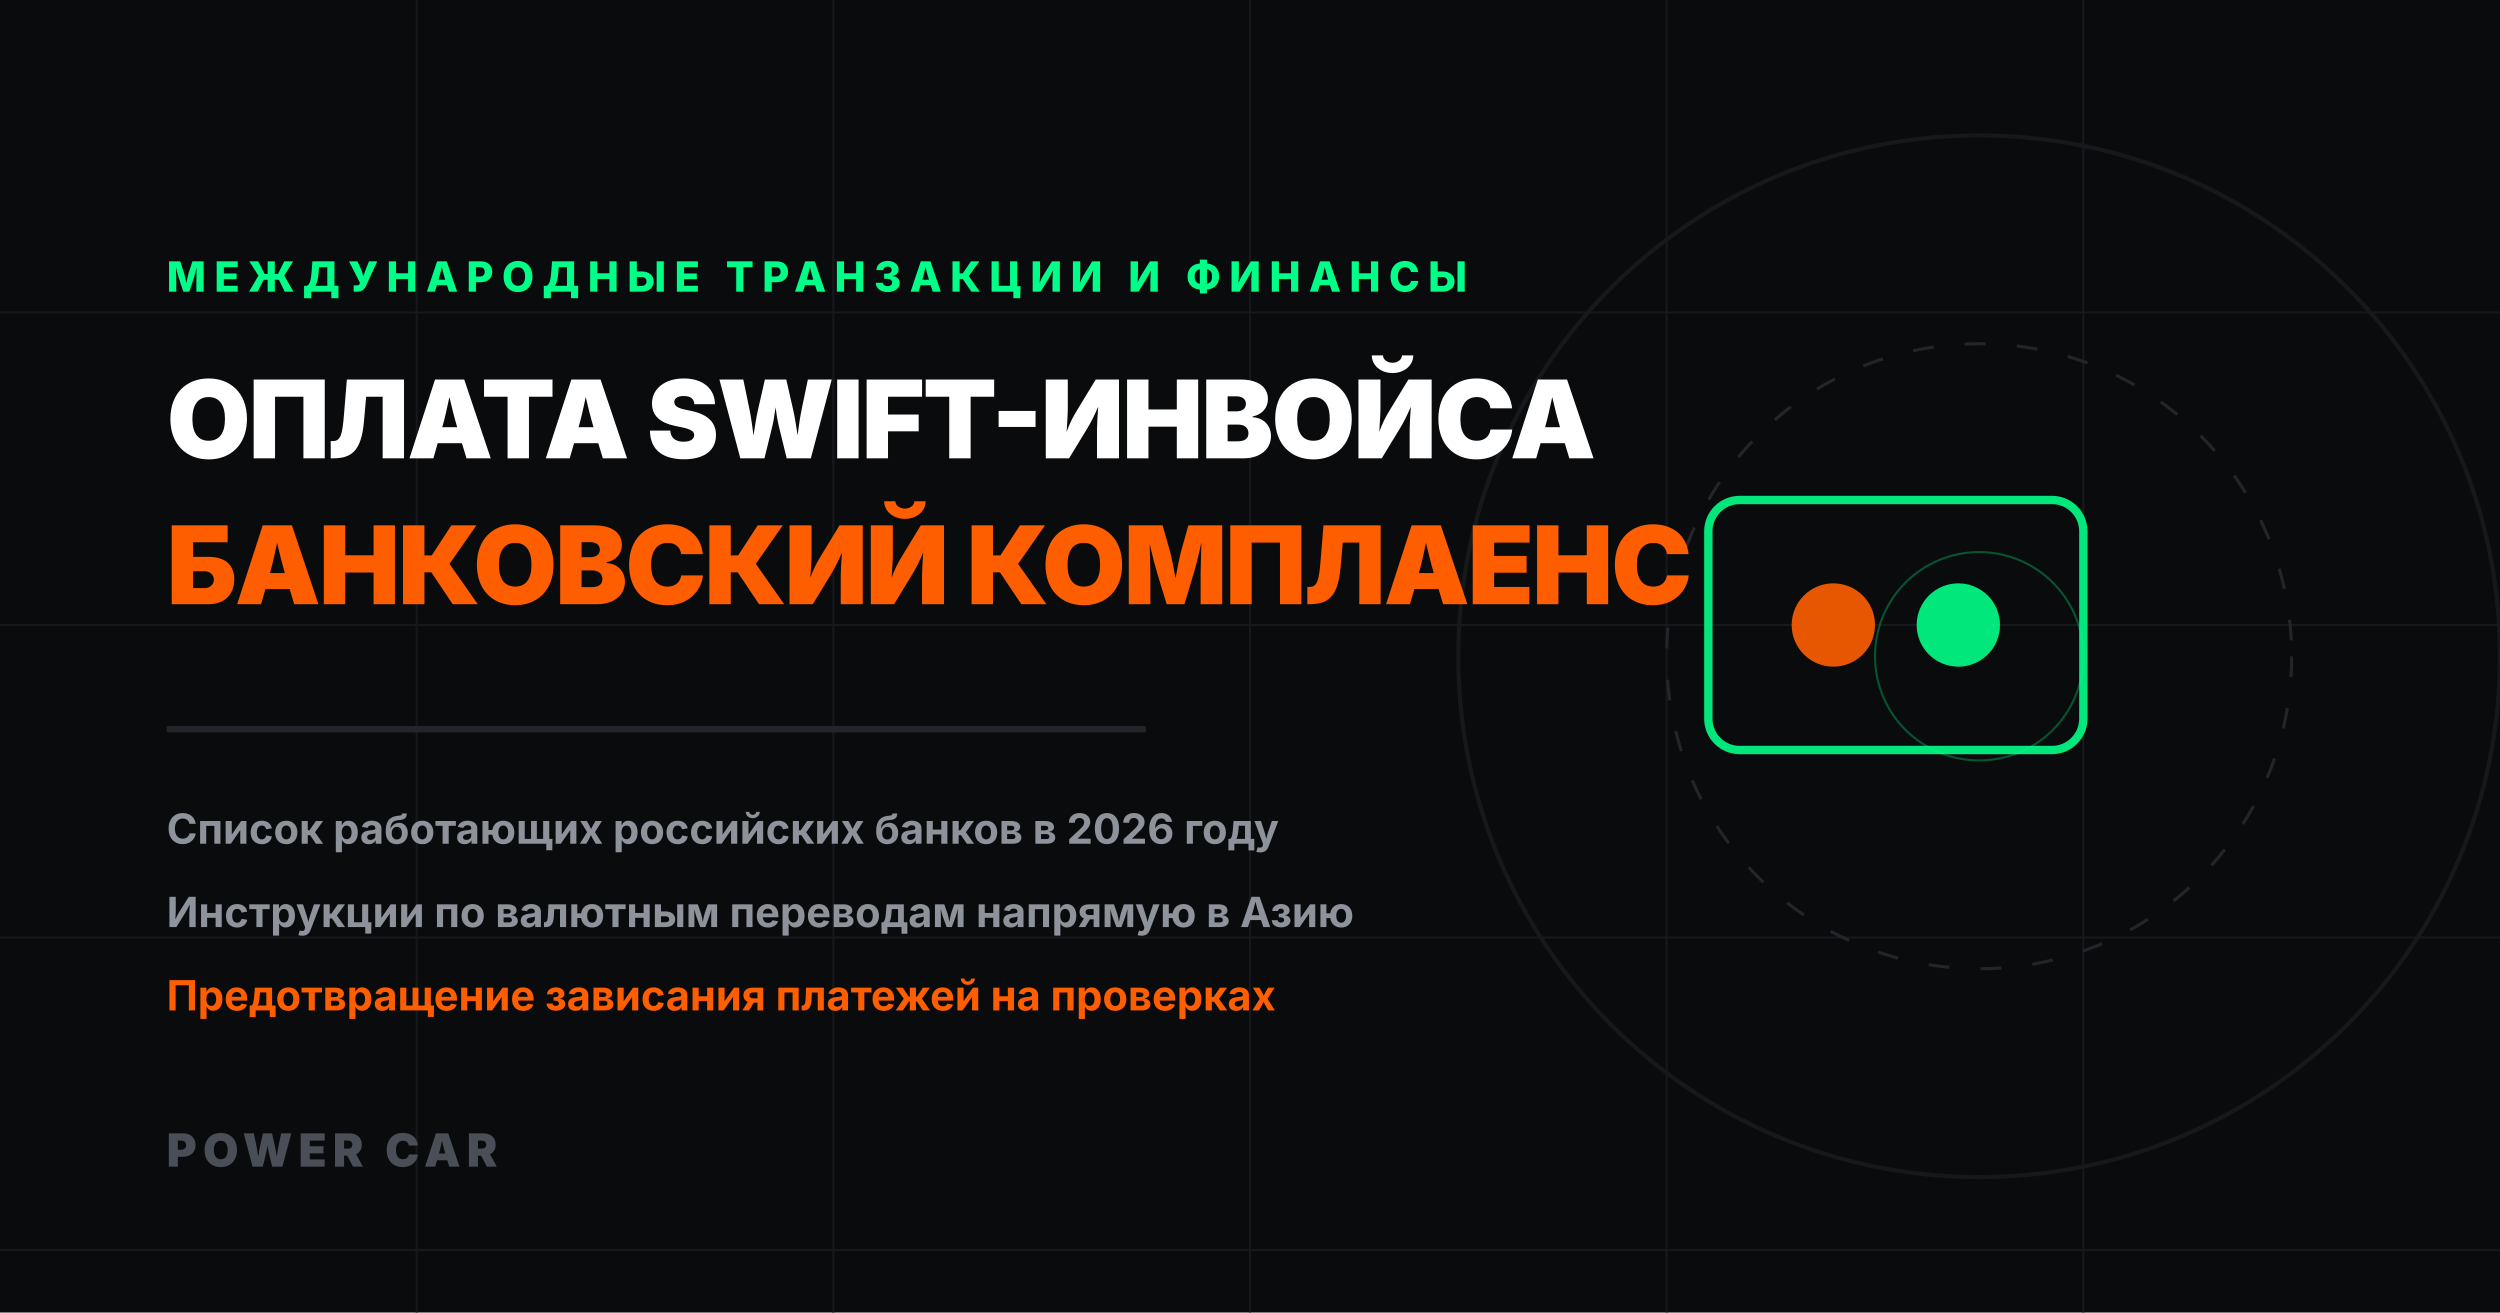
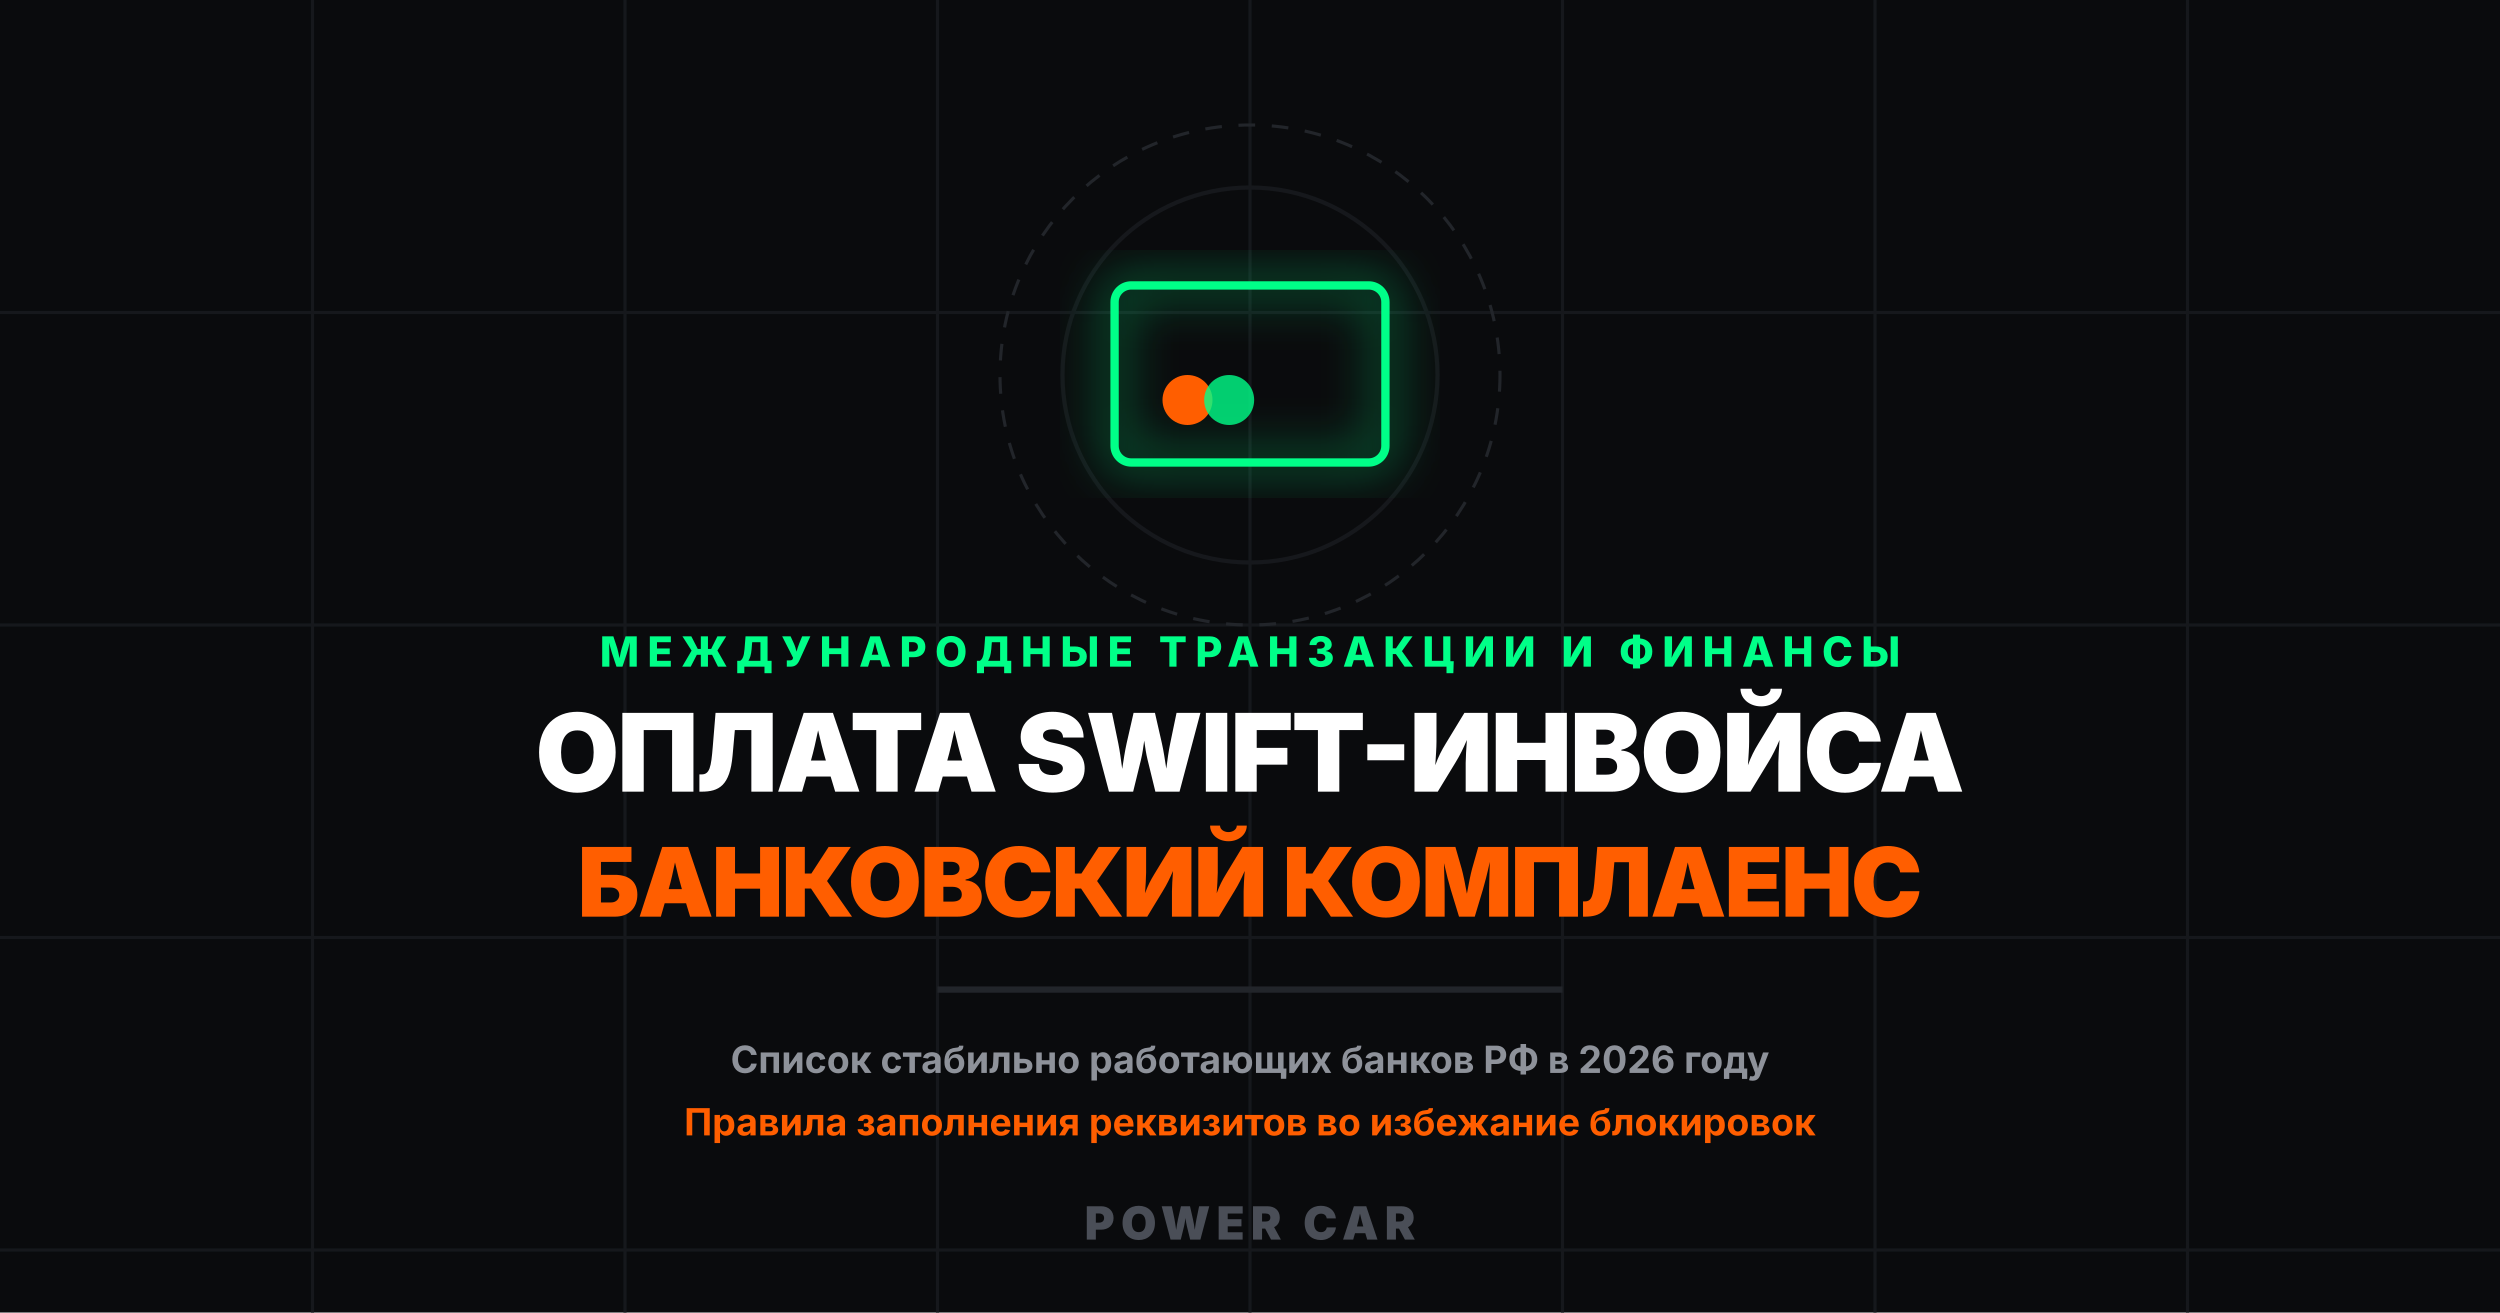
<svg xmlns="http://www.w3.org/2000/svg" viewBox="0 0 1200 630" width="100%" height="100%" style="background-color: #0A0B0D;">
  <rect width="1200" height="630" fill="#0A0B0D" />
-   <path d="M 0,150 L 1200,150 M 0,300 L 1200,300 M 0,450 L 1200,450 M 0,600 L 1200,600" stroke="#16181C" stroke-width="1" />
-   <path d="M 200,0 L 200,630 M 400,0 L 400,630 M 600,0 L 600,630 M 800,0 L 800,630 M 1000,0 L 1000,630" stroke="#16181C" stroke-width="1" />
-   <circle cx="950" cy="315" r="250" fill="none" stroke="#16181C" stroke-width="2" />
-   <circle cx="950" cy="315" r="150" fill="none" stroke="#22252A" stroke-width="1.5" stroke-dasharray="10 15" />
-   <circle cx="950" cy="315" r="50" fill="none" stroke="#00FF88" stroke-width="1" opacity="0.3" />
-   <g transform="translate(820, 240)" opacity="0.9">
-     <rect x="0" y="0" width="180" height="120" rx="15" fill="none" stroke="#00FF88" stroke-width="4" />
-     <circle cx="60" cy="60" r="20" fill="#FF5E00" />
-     <circle cx="120" cy="60" r="20" fill="#00FF88" />
-   </g>
-   <text x="80" y="140" fill="#00FF88" font-family="'Inter', sans-serif" font-size="20" font-weight="800" letter-spacing="4">МЕЖДУНАРОДНЫЕ ТРАНЗАКЦИИ И ФИНАНСЫ</text>
-   <text x="80" y="220" fill="#FFFFFF" font-family="'Inter', sans-serif" font-size="52" font-weight="900" letter-spacing="-1">ОПЛАТА SWIFT-ИНВОЙСА</text>
-   <text x="80" y="290" fill="#FF5E00" font-family="'Inter', sans-serif" font-size="52" font-weight="900" letter-spacing="-1">БАНКОВСКИЙ КОМПЛАЕНС</text>
-   <line x1="80" y1="350" x2="550" y2="350" stroke="#22252A" stroke-width="3" />
-   <text x="80" y="405" fill="#8E929A" font-family="'Inter', sans-serif" font-size="20" font-weight="bold">Список работающих российских банков в 2026 году</text>
-   <text x="80" y="445" fill="#8E929A" font-family="'Inter', sans-serif" font-size="20" font-weight="bold">Инструкции по валютным переводам напрямую в Азию</text>
-   <text x="80" y="485" fill="#FF5E00" font-family="'Inter', sans-serif" font-size="20" font-weight="bold">Предотвращение зависания платежей на проверках</text>
-   <text x="80" y="560" fill="#4A4E57" font-family="'Inter', sans-serif" font-size="22" font-weight="900" letter-spacing="3">POWER CAR</text>
+   <path d="M 0,150 L 1200,150 M 0,300 L 1200,300 M 0,450 L 1200,450 M 0,600 L 1200,600" stroke="#16181C" stroke-width="1.5" />
+   <path d="M 150,0 L 150,630 M 300,0 L 300,630 M 450,0 L 450,630 M 600,0 L 600,630 M 750,0 L 750,630 M 900,0 L 900,630 M 1050,0 L 1050,630" stroke="#16181C" stroke-width="1.5" />
+   <defs>
+     <filter id="glow-4" x="-20%" y="-20%" width="140%" height="140%">
+       <feGaussianBlur stdDeviation="12" result="blur" />
+       <feMerge>
+         <feMergeNode in="blur" />
+         <feMergeNode in="SourceGraphic" />
+       </feMerge>
+     </filter>
+   </defs>
+   <circle cx="600" cy="180" r="90" fill="none" stroke="#16181C" stroke-width="2" />
+   <circle cx="600" cy="180" r="120" fill="none" stroke="#22252A" stroke-width="1.5" stroke-dasharray="8 8" />
+   <rect x="535" y="137" width="130" height="85" rx="8" fill="none" stroke="#00FF88" stroke-width="4" filter="url(#glow-4)" />
+   <line x1="535" y1="162" x2="665" y2="162" stroke="#00FF88" stroke-width="4" filter="url(#glow-4)" />
+   <circle cx="570" cy="192" r="12" fill="#FF5E00" />
+   <circle cx="590" cy="192" r="12" fill="#00FF88" opacity="0.8" />
+   <text x="600" y="320" text-anchor="middle" fill="#00FF88" font-family="system-ui, -apple-system, sans-serif" font-size="20" font-weight="800" letter-spacing="4">МЕЖДУНАРОДНЫЕ ТРАНЗАКЦИИ И ФИНАНСЫ</text>
+   <text x="600" y="380" text-anchor="middle" fill="#FFFFFF" font-family="system-ui, -apple-system, sans-serif" font-size="52" font-weight="900" letter-spacing="-1">ОПЛАТА SWIFT-ИНВОЙСА</text>
+   <text x="600" y="440" text-anchor="middle" fill="#FF5E00" font-family="system-ui, -apple-system, sans-serif" font-size="46" font-weight="900" letter-spacing="-1">БАНКОВСКИЙ КОМПЛАЕНС</text>
+   <line x1="450" y1="475" x2="750" y2="475" stroke="#22252A" stroke-width="3" />
+   <text x="600" y="515" text-anchor="middle" fill="#8E929A" font-family="system-ui, -apple-system, sans-serif" font-size="18" font-weight="bold">Список стабильно работающих банков РФ в 2026 году </text>
+   <text x="600" y="545" text-anchor="middle" fill="#FF5E00" font-family="system-ui, -apple-system, sans-serif" font-size="18" font-weight="bold">Правила заполнения реквизитов во избежание блокировок </text>
+   <text x="600" y="595" text-anchor="middle" fill="#4A4E57" font-family="system-ui, -apple-system, sans-serif" font-size="22" font-weight="900" letter-spacing="3">POWER CAR</text>
</svg>
